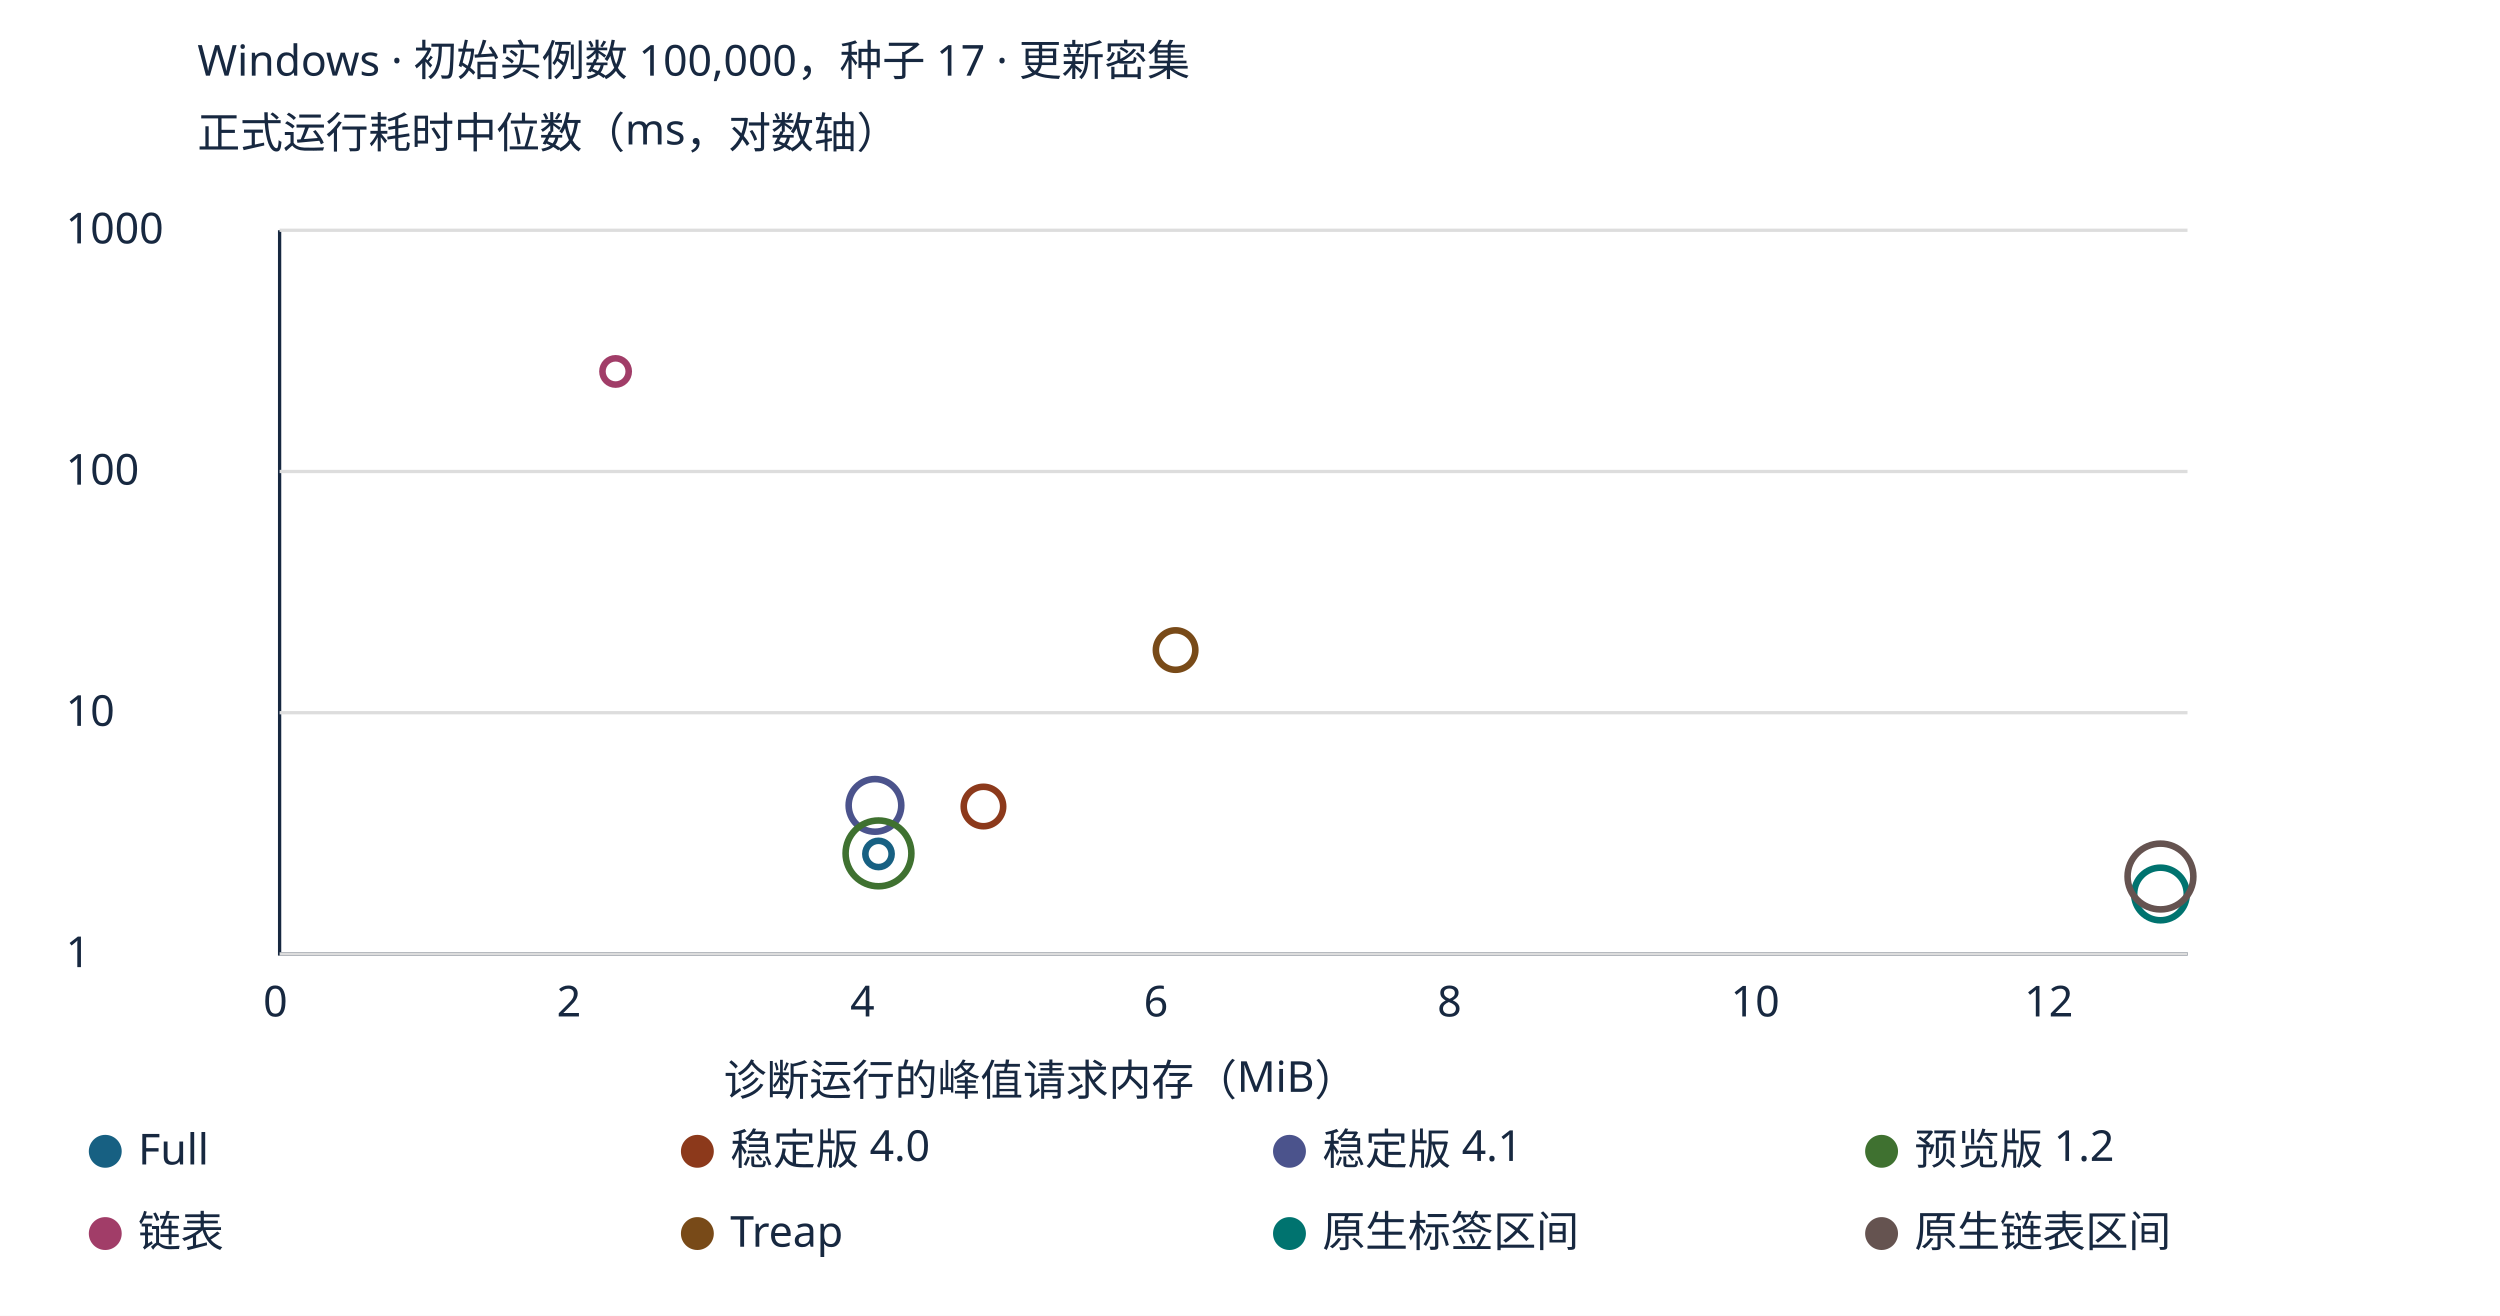
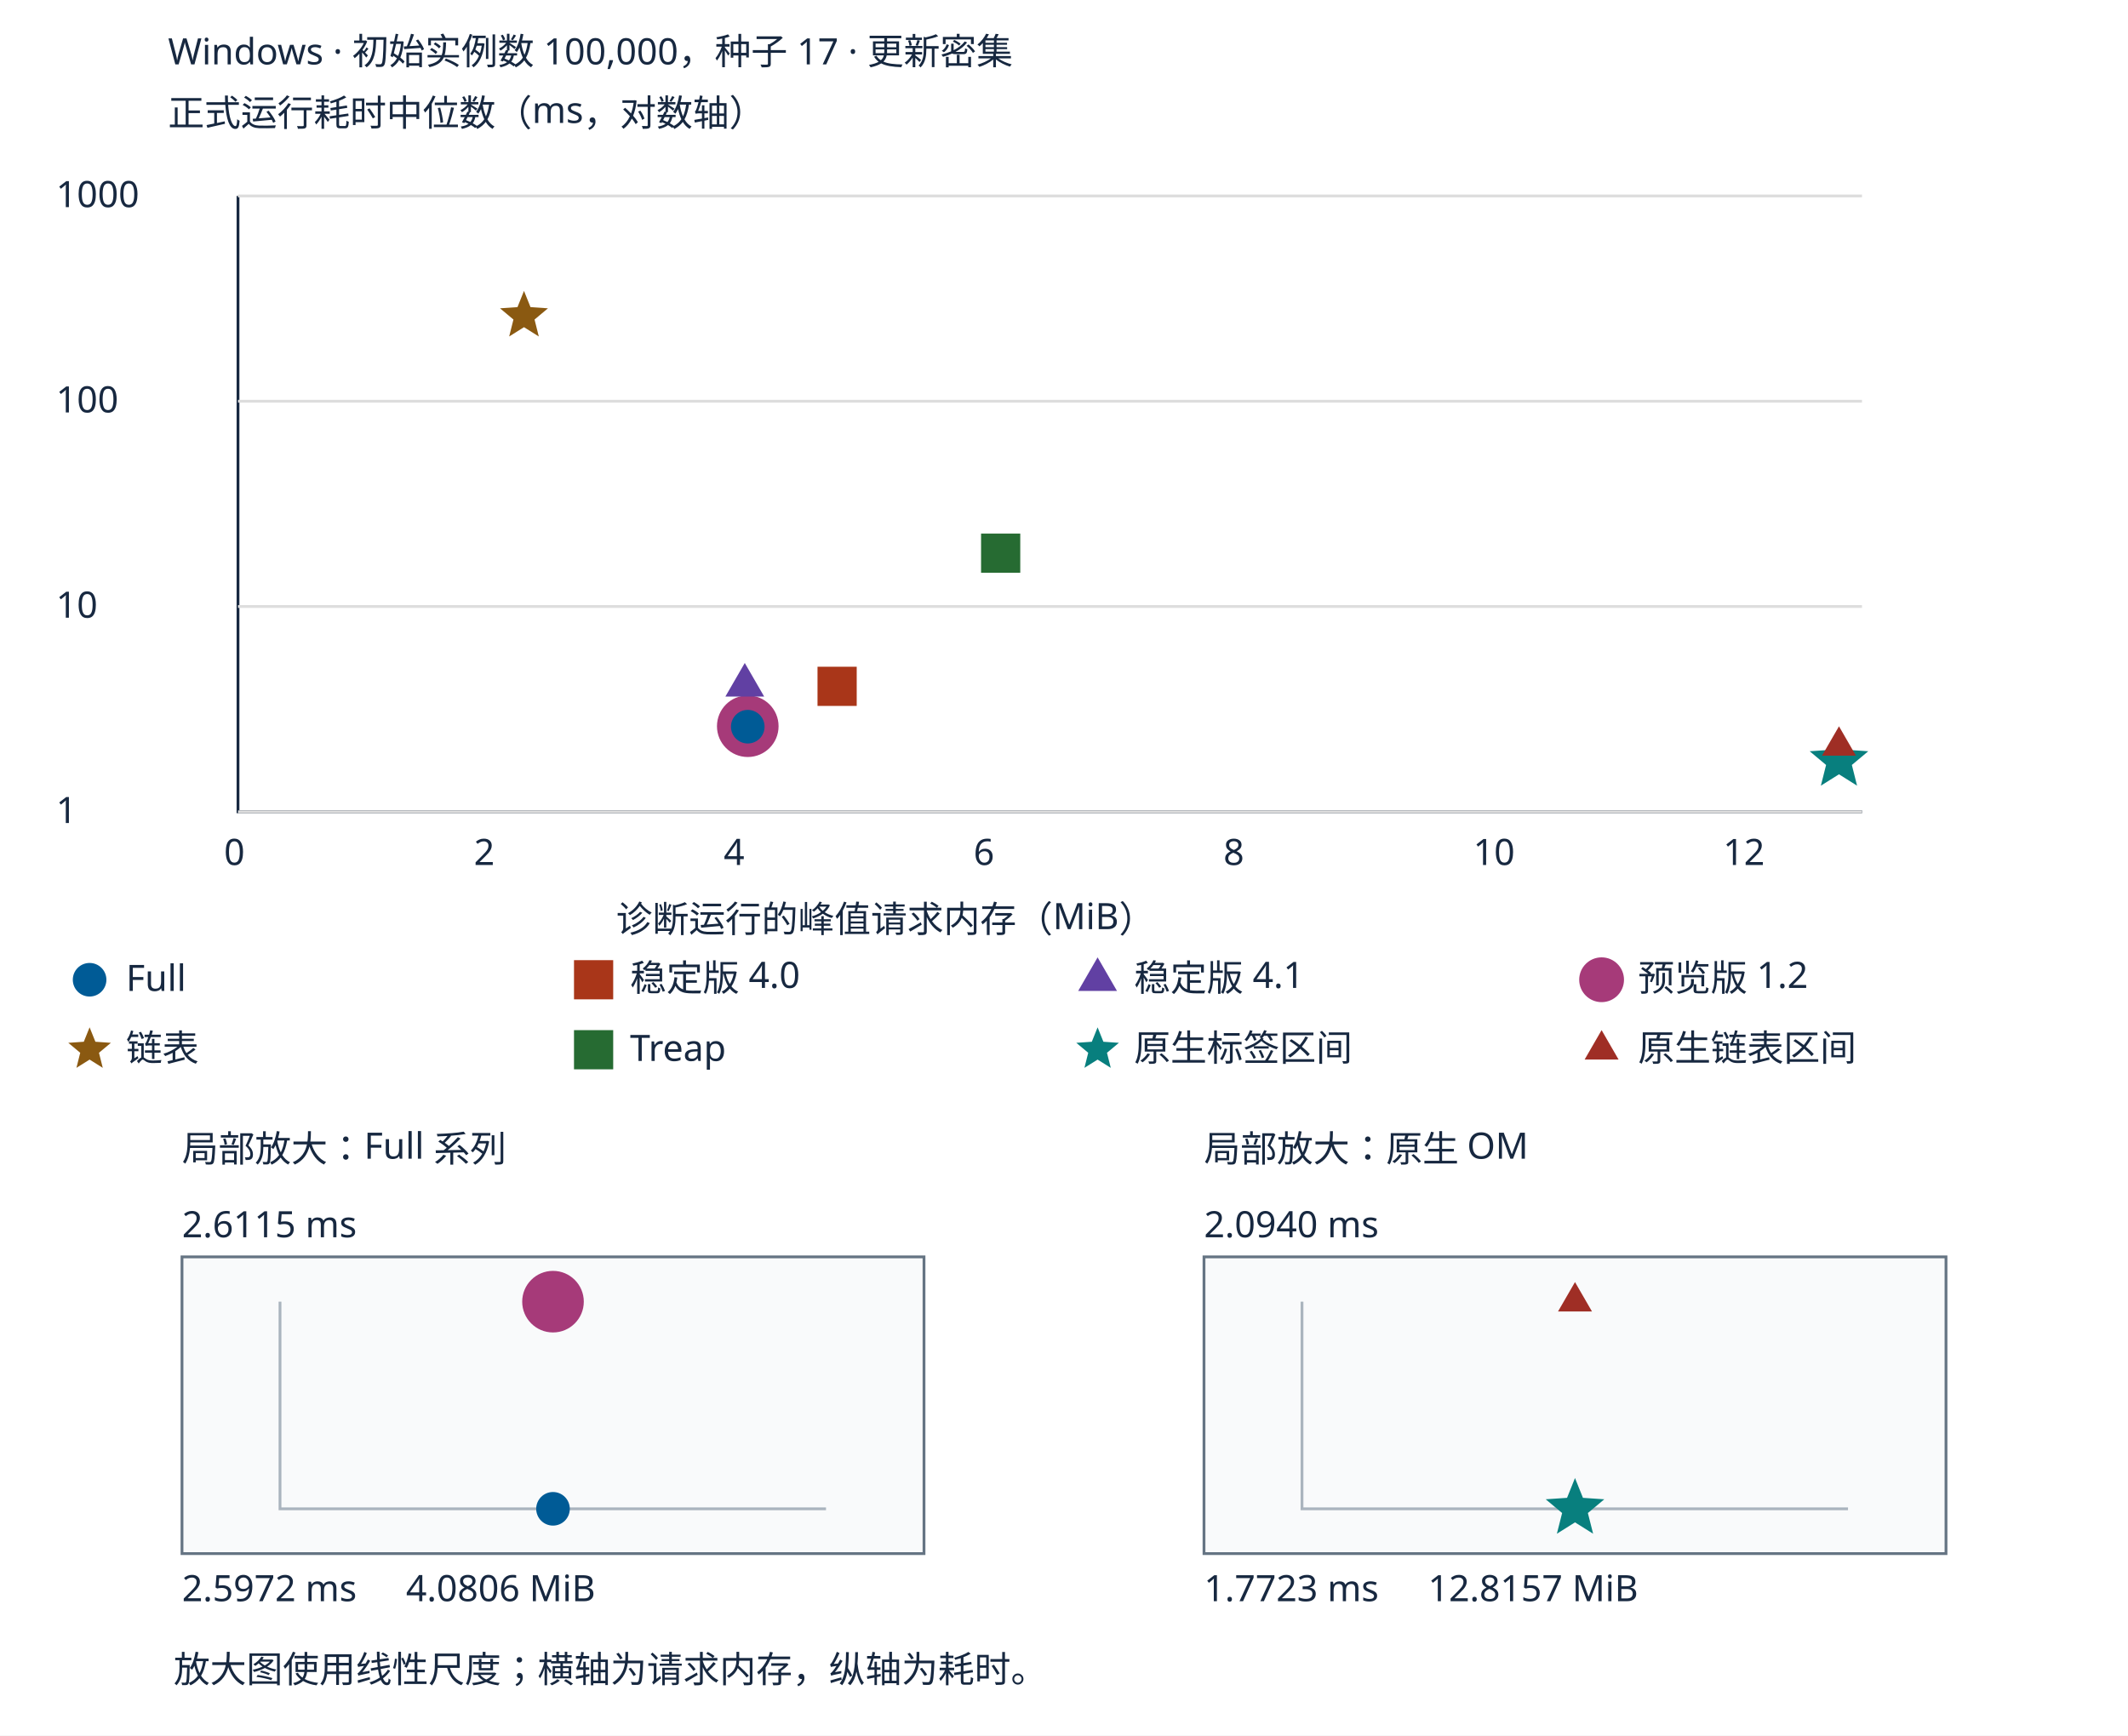
- <svg xmlns="http://www.w3.org/2000/svg" viewBox="0 0 760 400" role="img">
+ <svg xmlns="http://www.w3.org/2000/svg" viewBox="0 0 760 620" role="img">
  <rect width="100%" height="100%" fill="white" />
  <g font-family="sans-serif" font-size="13" fill="#172840">
    <text x="60" y="23">Windows · 初始实例数 100,000，种子 17 · 更新密集</text>
    <text x="60" y="45">正式运行耗时中位数（ms，对数轴）</text>
    <path d="M85 70v220h580" fill="none" stroke="#172840" />
    <text x="20" y="294.0">1</text>
    <path d="M85 290.0h580" stroke="#ddd" />
    <text x="20" y="220.667">10</text>
    <path d="M85 216.667h580" stroke="#ddd" />
    <text x="20" y="147.333">100</text>
    <path d="M85 143.333h580" stroke="#ddd" />
    <text x="20" y="74.0">1000</text>
    <path d="M85 70.0h580" stroke="#ddd" />
    <text x="80.0" y="309">0</text>
    <text x="169.231" y="309">2</text>
    <text x="258.462" y="309">4</text>
    <text x="347.692" y="309">6</text>
    <text x="436.923" y="309">8</text>
    <text x="526.154" y="309">10</text>
    <text x="615.385" y="309">12</text>
    <text x="220" y="333">诊断运行的峰值请求内存（MiB）</text>
-     <circle cx="267.06" cy="259.60" r="4" fill="none" stroke="#176082" stroke-width="2" />
-     <circle cx="32" cy="350" r="5" fill="#176082" />
-     <text x="42" y="354">Full</text>
-     <circle cx="298.97" cy="245.18" r="6" fill="none" stroke="#8c391b" stroke-width="2" />
-     <circle cx="212" cy="350" r="5" fill="#8c391b" />
-     <text x="222" y="354">稳定版 4.0</text>
-     <circle cx="265.99" cy="244.84" r="8" fill="none" stroke="#4b538c" stroke-width="2" />
-     <circle cx="392" cy="350" r="5" fill="#4b538c" />
-     <text x="402" y="354">稳定版 4.1</text>
-     <circle cx="267.06" cy="259.43" r="10" fill="none" stroke="#3f7130" stroke-width="2" />
-     <circle cx="572" cy="350" r="5" fill="#3f7130" />
-     <text x="582" y="354">预览版 1.2</text>
-     <circle cx="187.14" cy="112.92" r="4" fill="none" stroke="#a13d68" stroke-width="2" />
-     <circle cx="32" cy="375" r="5" fill="#a13d68" />
-     <text x="42" y="379">链表</text>
-     <circle cx="357.38" cy="197.62" r="6" fill="none" stroke="#784a18" stroke-width="2" />
-     <circle cx="212" cy="375" r="5" fill="#784a18" />
-     <text x="222" y="379">Treap</text>
-     <circle cx="656.78" cy="271.77" r="8" fill="none" stroke="#00736f" stroke-width="2" />
-     <circle cx="392" cy="375" r="5" fill="#00736f" />
-     <text x="402" y="379">原生标签区间</text>
-     <circle cx="656.78" cy="266.46" r="10" fill="none" stroke="#655350" stroke-width="2" />
-     <circle cx="572" cy="375" r="5" fill="#655350" />
-     <text x="582" y="379">原生链表区间</text>
+     <circle cx="267.06" cy="259.43" r="11" fill="#a63a79" />
+     <polygon points="656.78,260.77 659.62,267.86 667.24,268.37 661.38,273.27 663.24,280.67 656.78,276.61 650.31,280.67 652.17,273.27 646.31,268.37 653.93,267.86" fill="#087f7e" />
+     <polygon points="187.14,103.92 189.47,109.72 195.70,110.14 190.91,114.15 192.43,120.20 187.14,116.88 181.85,120.20 183.37,114.15 178.58,110.14 184.81,109.72" fill="#8a5911" />
+     <polygon points="265.99,236.84 272.92,248.84 259.06,248.84" fill="#6140a3" />
+     <rect x="291.97" y="238.18" width="14" height="14" fill="#a93619" />
+     <rect x="350.38" y="190.62" width="14" height="14" fill="#266b32" />
+     <polygon points="656.78,259.46 662.84,269.96 650.71,269.96" fill="#9f2e25" />
+     <circle cx="267.06" cy="259.60" r="6" fill="#005b96" />
+     <circle cx="32.00" cy="350.00" r="6" fill="#005b96" />
+     <text x="45" y="354">Full</text>
+     <rect x="205.00" y="343.00" width="14" height="14" fill="#a93619" />
+     <text x="225" y="354">稳定版 4.0</text>
+     <polygon points="392.00,342.00 398.93,354.00 385.07,354.00" fill="#6140a3" />
+     <text x="405" y="354">稳定版 4.1</text>
+     <circle cx="572.00" cy="350.00" r="8" fill="#a63a79" />
+     <text x="585" y="354">预览版 1.2</text>
+     <polygon points="32.00,367.00 34.07,372.15 39.61,372.53 35.35,376.09 36.70,381.47 32.00,378.52 27.30,381.47 28.65,376.09 24.39,372.53 29.93,372.15" fill="#8a5911" />
+     <text x="45" y="379">链表</text>
+     <rect x="205.00" y="368.00" width="14" height="14" fill="#266b32" />
+     <text x="225" y="379">Treap</text>
+     <polygon points="392.00,367.00 394.07,372.15 399.61,372.53 395.35,376.09 396.70,381.47 392.00,378.52 387.30,381.47 388.65,376.09 384.39,372.53 389.93,372.15" fill="#087f7e" />
+     <text x="405" y="379">原生标签区间</text>
+     <polygon points="572.00,368.00 578.06,378.50 565.94,378.50" fill="#9f2e25" />
+     <text x="585" y="379">原生链表区间</text>
+     <text x="65" y="415">局部放大：Full 系列</text>
+     <rect x="65" y="449" width="265" height="106" fill="#f9fafb" stroke="#657483" />
+     <path d="M100 465v74h195" fill="none" stroke="#aab4be" />
+     <text x="65" y="442">2.6115 ms</text>
+     <text x="65" y="572">2.5972 ms</text>
+     <text x="145" y="572">4.0806 MiB</text>
+     <circle cx="197.50" cy="465.00" r="11" fill="#a63a79" />
+     <circle cx="197.50" cy="539.00" r="6" fill="#005b96" />
+     <text x="430" y="415">局部放大：原生 OM</text>
+     <rect x="430" y="449" width="265" height="106" fill="#f9fafb" stroke="#657483" />
+     <path d="M465 465v74h195" fill="none" stroke="#aab4be" />
+     <text x="430" y="442">2.0940 ms</text>
+     <text x="430" y="572">1.7723 ms</text>
+     <text x="510" y="572">12.8157 MiB</text>
+     <polygon points="562.50,528.00 565.34,535.08 572.96,535.60 567.10,540.50 568.97,547.90 562.50,543.84 556.03,547.90 557.90,540.50 552.04,535.60 559.66,535.08" fill="#087f7e" />
+     <polygon points="562.50,458.00 568.56,468.50 556.44,468.50" fill="#9f2e25" />
+     <text x="62" y="601">放大图使用线性尺度；横轴为请求内存，纵轴为耗时。</text>
  </g>
</svg>
